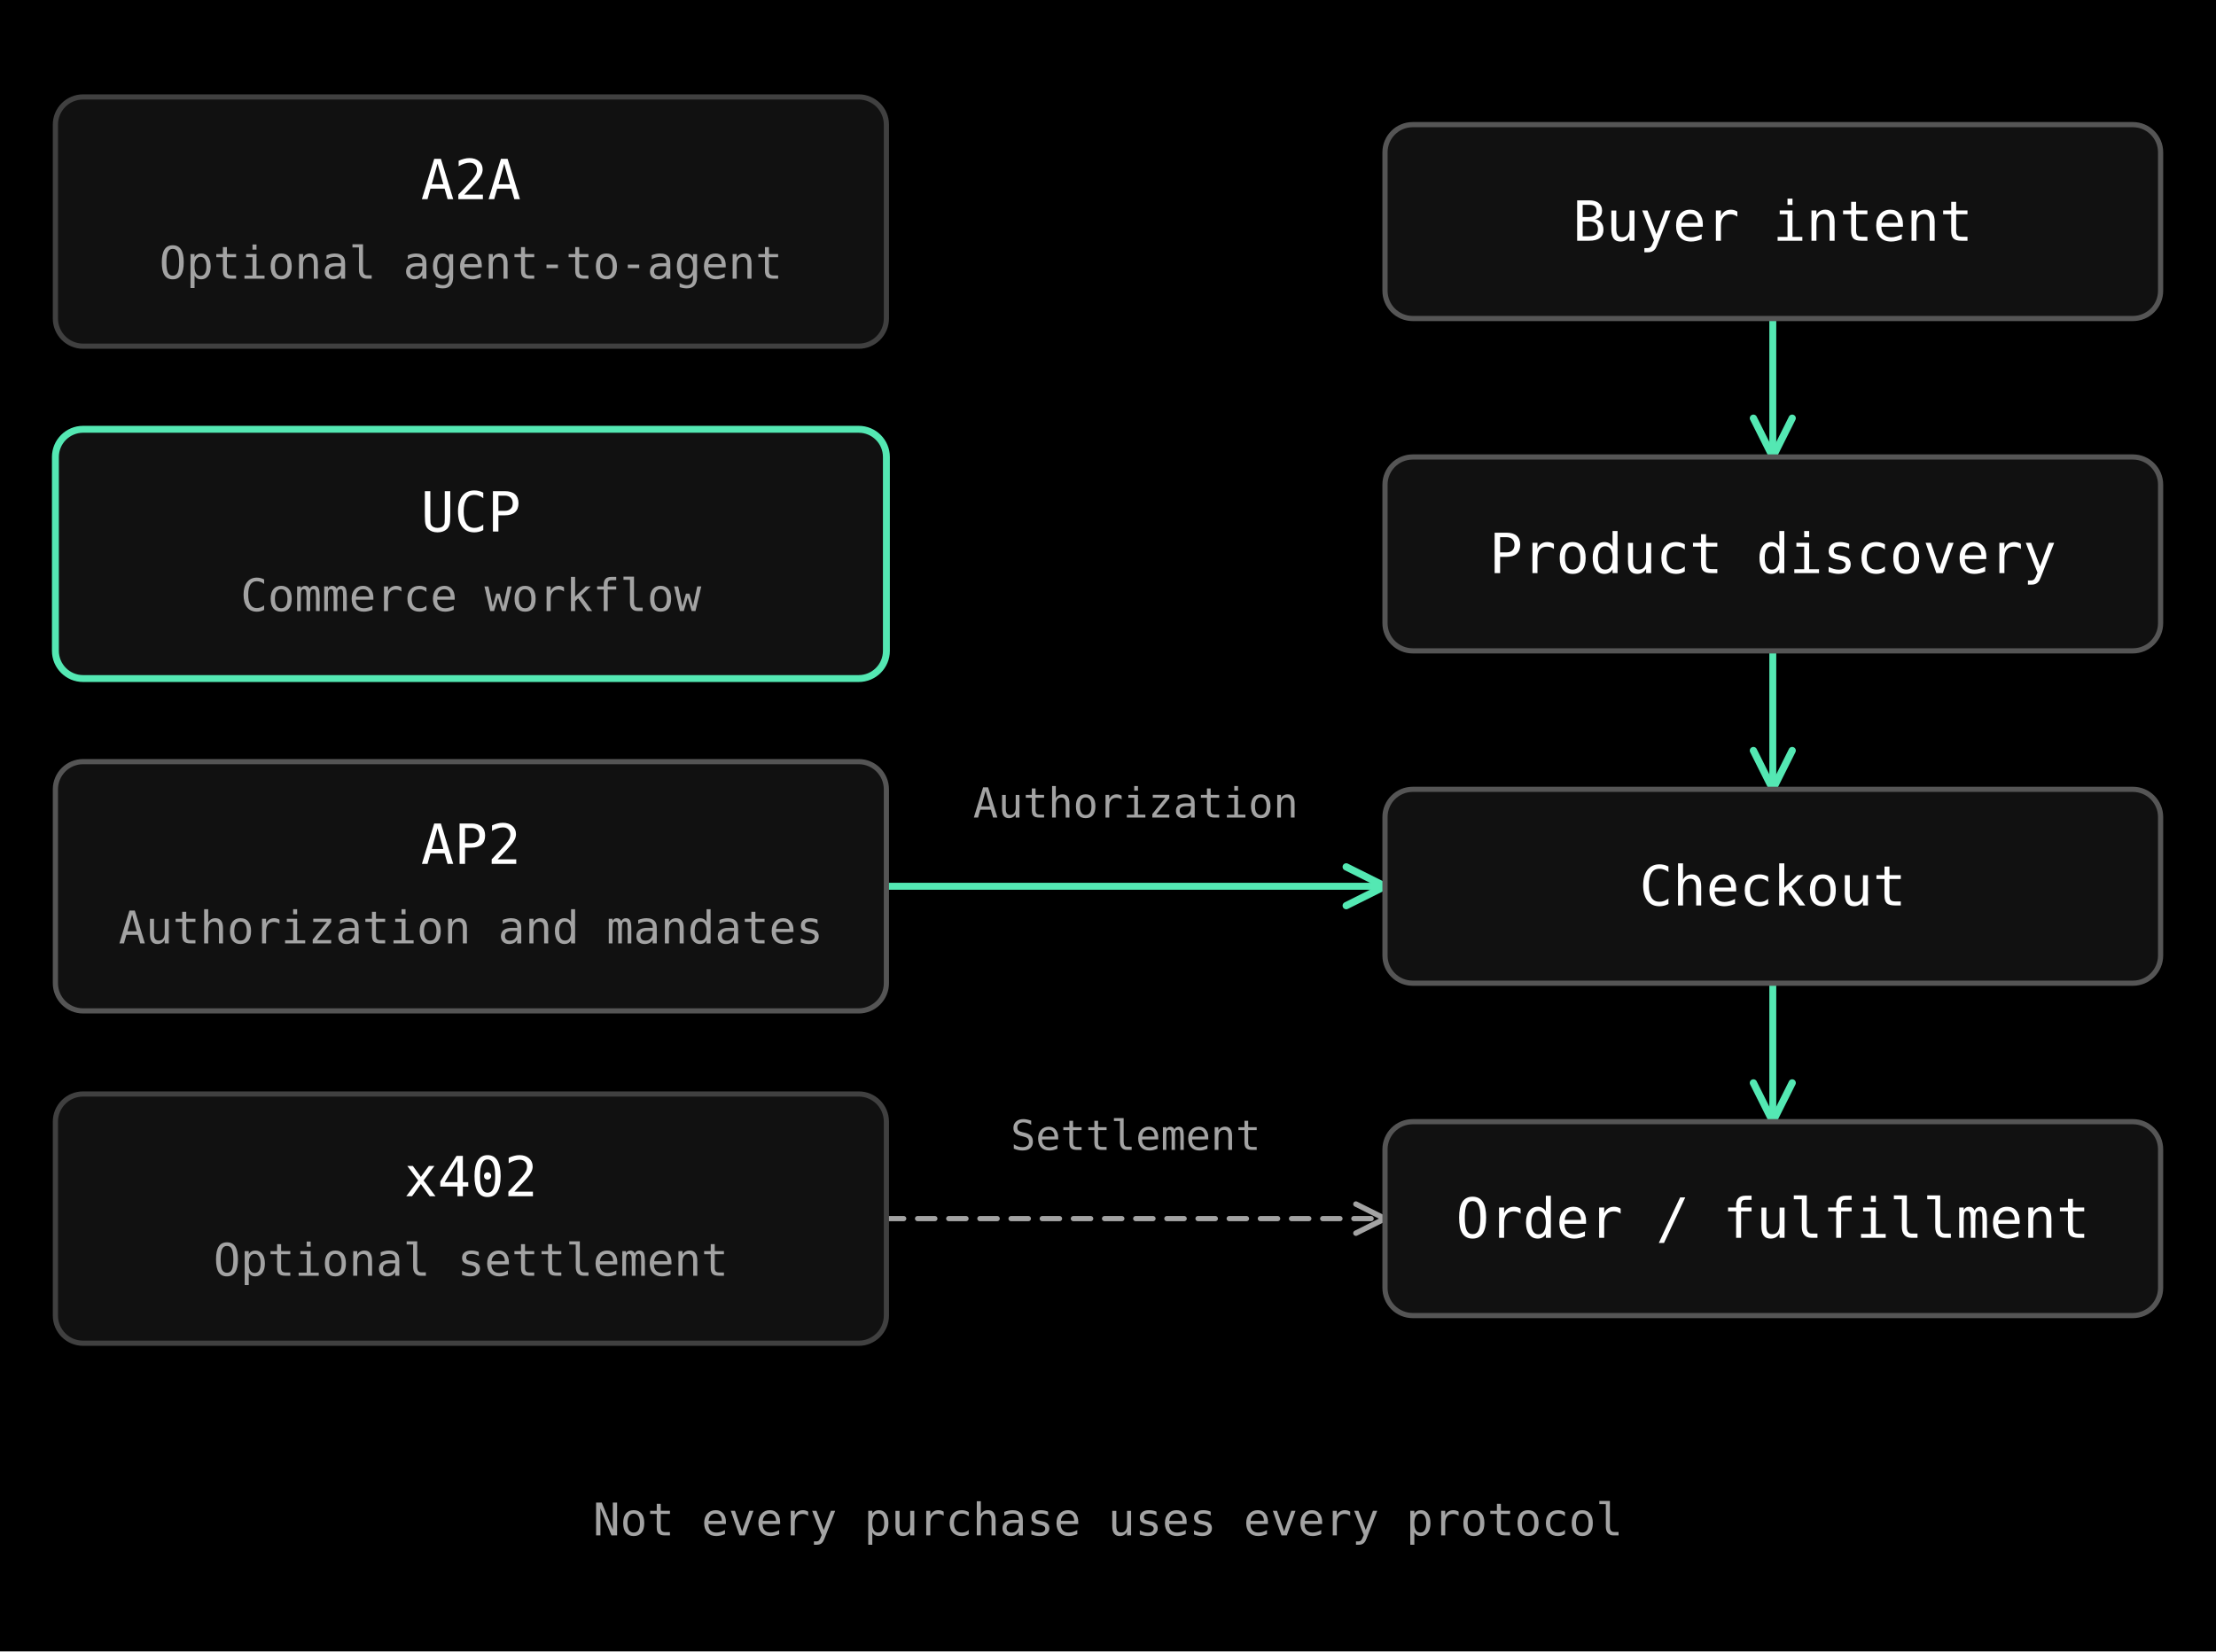
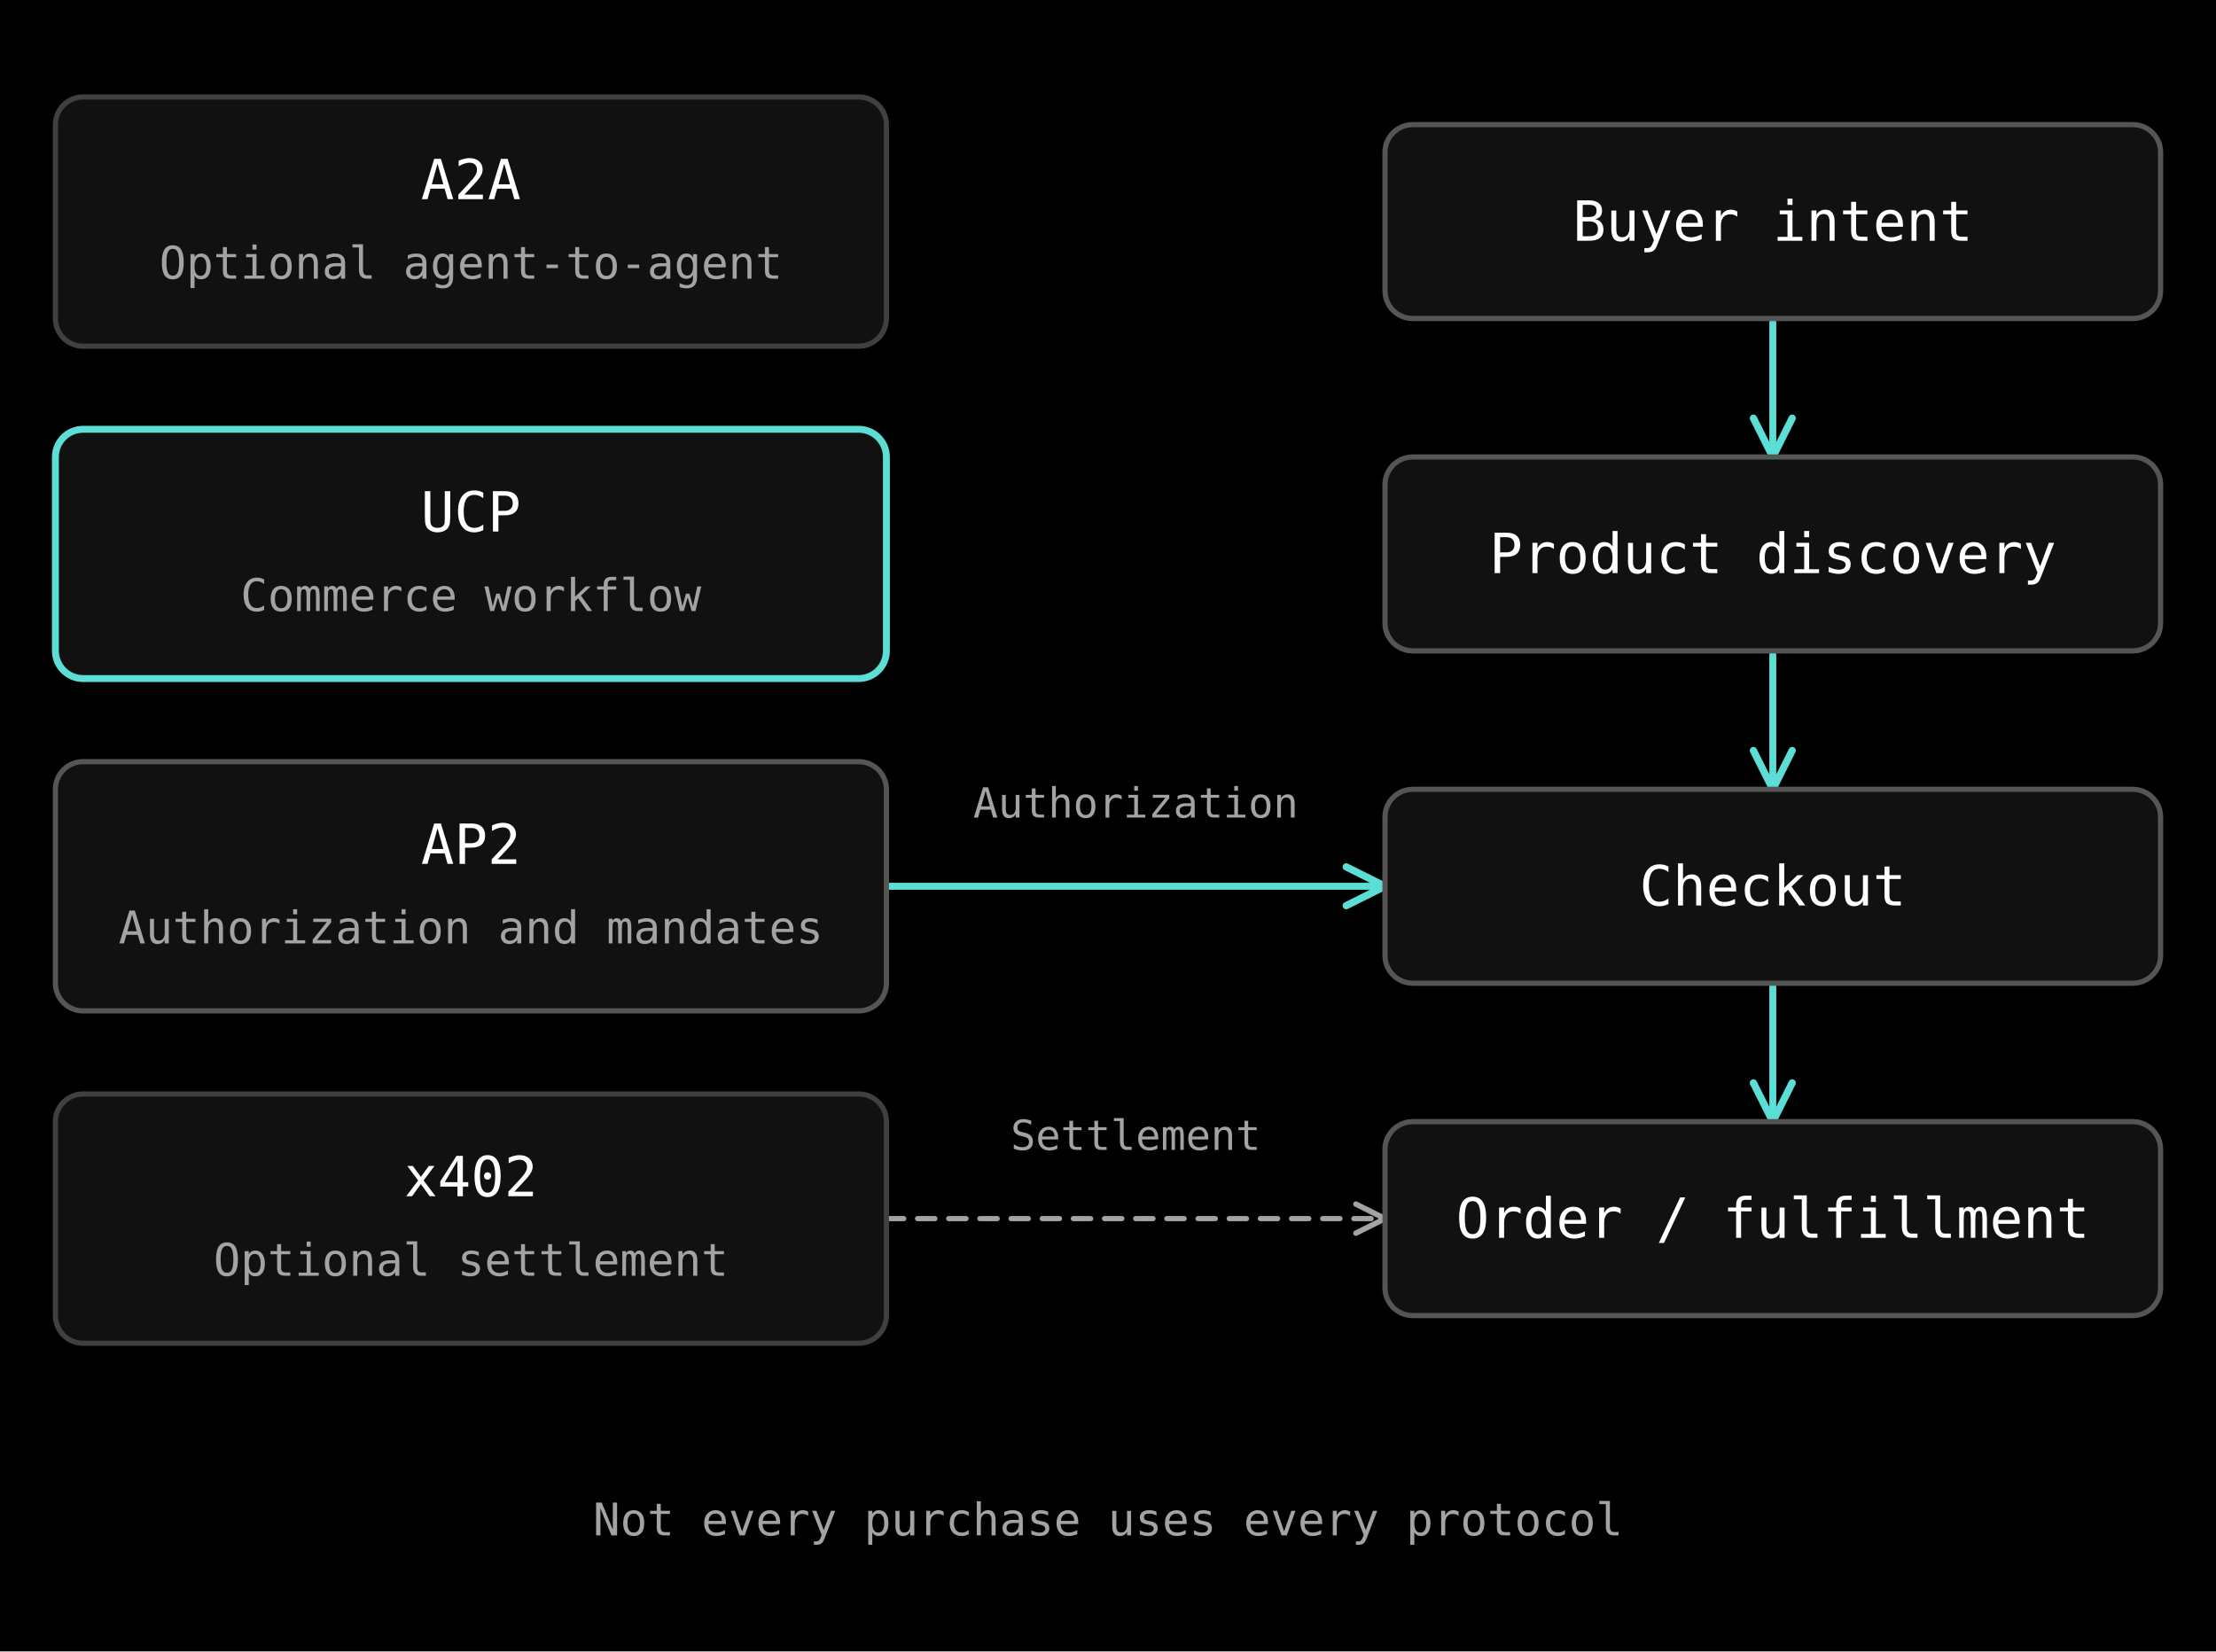
<svg xmlns="http://www.w3.org/2000/svg" width="640" height="477" viewBox="0 0 640 477" role="img" aria-labelledby="title desc">
  <defs>
    <marker id="arrow-mint" viewBox="0 0 10 10" refX="9" refY="5" markerWidth="7" markerHeight="7" orient="auto">
-       <path d="M1 1L9 5L1 9" fill="none" stroke="#54e8b3" stroke-width="1.5" stroke-linecap="round" stroke-linejoin="round" />
+       <path d="M1 1L9 5L1 9" fill="none" stroke="#5cded6" stroke-width="1.5" stroke-linecap="round" stroke-linejoin="round" />
    </marker>
    <marker id="arrow-gray" viewBox="0 0 10 10" refX="9" refY="5" markerWidth="7" markerHeight="7" orient="auto">
      <path d="M1 1L9 5L1 9" fill="none" stroke="#a3a3a3" stroke-width="1.5" stroke-linecap="round" stroke-linejoin="round" />
    </marker>
    <marker id="arrow-white" viewBox="0 0 10 10" refX="9" refY="5" markerWidth="7" markerHeight="7" orient="auto">
      <path d="M1 1L9 5L1 9" fill="none" stroke="#ffffff" stroke-width="1.5" stroke-linecap="round" stroke-linejoin="round" />
    </marker>
  </defs>
  <rect width="640" height="477" fill="#000000" />
  <g font-family="ui-monospace, SFMono-Regular, Menlo, Monaco, Consolas, monospace">
-     <path d="M512 92L512 132" fill="none" stroke="#54e8b3" stroke-width="2" stroke-linecap="round" stroke-linejoin="round" marker-end="url(#arrow-mint)" />
-     <path d="M512 188L512 228" fill="none" stroke="#54e8b3" stroke-width="2" stroke-linecap="round" stroke-linejoin="round" marker-end="url(#arrow-mint)" />
-     <path d="M512 284L512 324" fill="none" stroke="#54e8b3" stroke-width="2" stroke-linecap="round" stroke-linejoin="round" marker-end="url(#arrow-mint)" />
-     <path d="M256 256L400 256" fill="none" stroke="#54e8b3" stroke-width="2" stroke-linecap="round" stroke-linejoin="round" marker-end="url(#arrow-mint)" />
+     <path d="M512 92L512 132" fill="none" stroke="#5cded6" stroke-width="2" stroke-linecap="round" stroke-linejoin="round" marker-end="url(#arrow-mint)" />
+     <path d="M512 188L512 228" fill="none" stroke="#5cded6" stroke-width="2" stroke-linecap="round" stroke-linejoin="round" marker-end="url(#arrow-mint)" />
+     <path d="M512 284L512 324" fill="none" stroke="#5cded6" stroke-width="2" stroke-linecap="round" stroke-linejoin="round" marker-end="url(#arrow-mint)" />
+     <path d="M256 256L400 256" fill="none" stroke="#5cded6" stroke-width="2" stroke-linecap="round" stroke-linejoin="round" marker-end="url(#arrow-mint)" />
    <path d="M256 352L400 352" fill="none" stroke="#a3a3a3" stroke-width="1.5" stroke-linecap="round" stroke-linejoin="round" stroke-dasharray="5 4" marker-end="url(#arrow-gray)" />
    <g class="node">
      <rect x="400" y="36" width="224" height="56" rx="8" fill="#111111" stroke="#555555" stroke-width="1.5" />
      <text x="512" y="64" text-anchor="middle" dominant-baseline="central" font-size="16" fill="#ffffff">Buyer intent</text>
    </g>
    <g class="node">
      <rect x="400" y="132" width="224" height="56" rx="8" fill="#111111" stroke="#555555" stroke-width="1.5" />
      <text x="512" y="160" text-anchor="middle" dominant-baseline="central" font-size="16" fill="#ffffff">Product discovery</text>
    </g>
    <g class="node">
      <rect x="16" y="28" width="240" height="72" rx="8" fill="#111111" stroke="#404040" stroke-width="1.5" />
      <text x="136" y="52" text-anchor="middle" dominant-baseline="central" font-size="16" fill="#ffffff">A2A</text>
      <text x="136" y="76" text-anchor="middle" dominant-baseline="central" font-size="13" fill="#a3a3a3">Optional agent-to-agent</text>
    </g>
    <g class="node">
-       <rect x="16" y="124" width="240" height="72" rx="8" fill="#111111" stroke="#54e8b3" stroke-width="2" />
+       <rect x="16" y="124" width="240" height="72" rx="8" fill="#111111" stroke="#5cded6" stroke-width="2" />
      <text x="136" y="148" text-anchor="middle" dominant-baseline="central" font-size="16" fill="#ffffff">UCP</text>
      <text x="136" y="172" text-anchor="middle" dominant-baseline="central" font-size="13" fill="#a3a3a3">Commerce workflow</text>
    </g>
    <g class="node">
      <rect x="16" y="220" width="240" height="72" rx="8" fill="#111111" stroke="#555555" stroke-width="1.5" />
      <text x="136" y="244" text-anchor="middle" dominant-baseline="central" font-size="16" fill="#ffffff">AP2</text>
      <text x="136" y="268" text-anchor="middle" dominant-baseline="central" font-size="13" fill="#a3a3a3">Authorization and mandates</text>
    </g>
    <g class="node">
      <rect x="16" y="316" width="240" height="72" rx="8" fill="#111111" stroke="#404040" stroke-width="1.5" />
      <text x="136" y="340" text-anchor="middle" dominant-baseline="central" font-size="16" fill="#ffffff">x402</text>
      <text x="136" y="364" text-anchor="middle" dominant-baseline="central" font-size="13" fill="#a3a3a3">Optional settlement</text>
    </g>
    <g class="node">
      <rect x="400" y="228" width="224" height="56" rx="8" fill="#111111" stroke="#555555" stroke-width="1.5" />
      <text x="512" y="256" text-anchor="middle" dominant-baseline="central" font-size="16" fill="#ffffff">Checkout</text>
    </g>
    <g class="node">
      <rect x="400" y="324" width="224" height="56" rx="8" fill="#111111" stroke="#555555" stroke-width="1.5" />
      <text x="512" y="352" text-anchor="middle" dominant-baseline="central" font-size="16" fill="#ffffff">Order / fulfillment</text>
    </g>
    <g class="chip">
      <rect x="273" y="221" width="110" height="22" rx="4" fill="#000000" />
      <text x="328" y="232" text-anchor="middle" dominant-baseline="central" font-size="12" fill="#a3a3a3">Authorization</text>
    </g>
    <g class="chip">
      <rect x="283.5" y="317" width="89" height="22" rx="4" fill="#000000" />
      <text x="328" y="328" text-anchor="middle" dominant-baseline="central" font-size="12" fill="#a3a3a3">Settlement</text>
    </g>
    <text class="note" x="320" y="439" text-anchor="middle" dominant-baseline="central" font-size="13" fill="#a3a3a3">Not every purchase uses every protocol</text>
  </g>
</svg>
